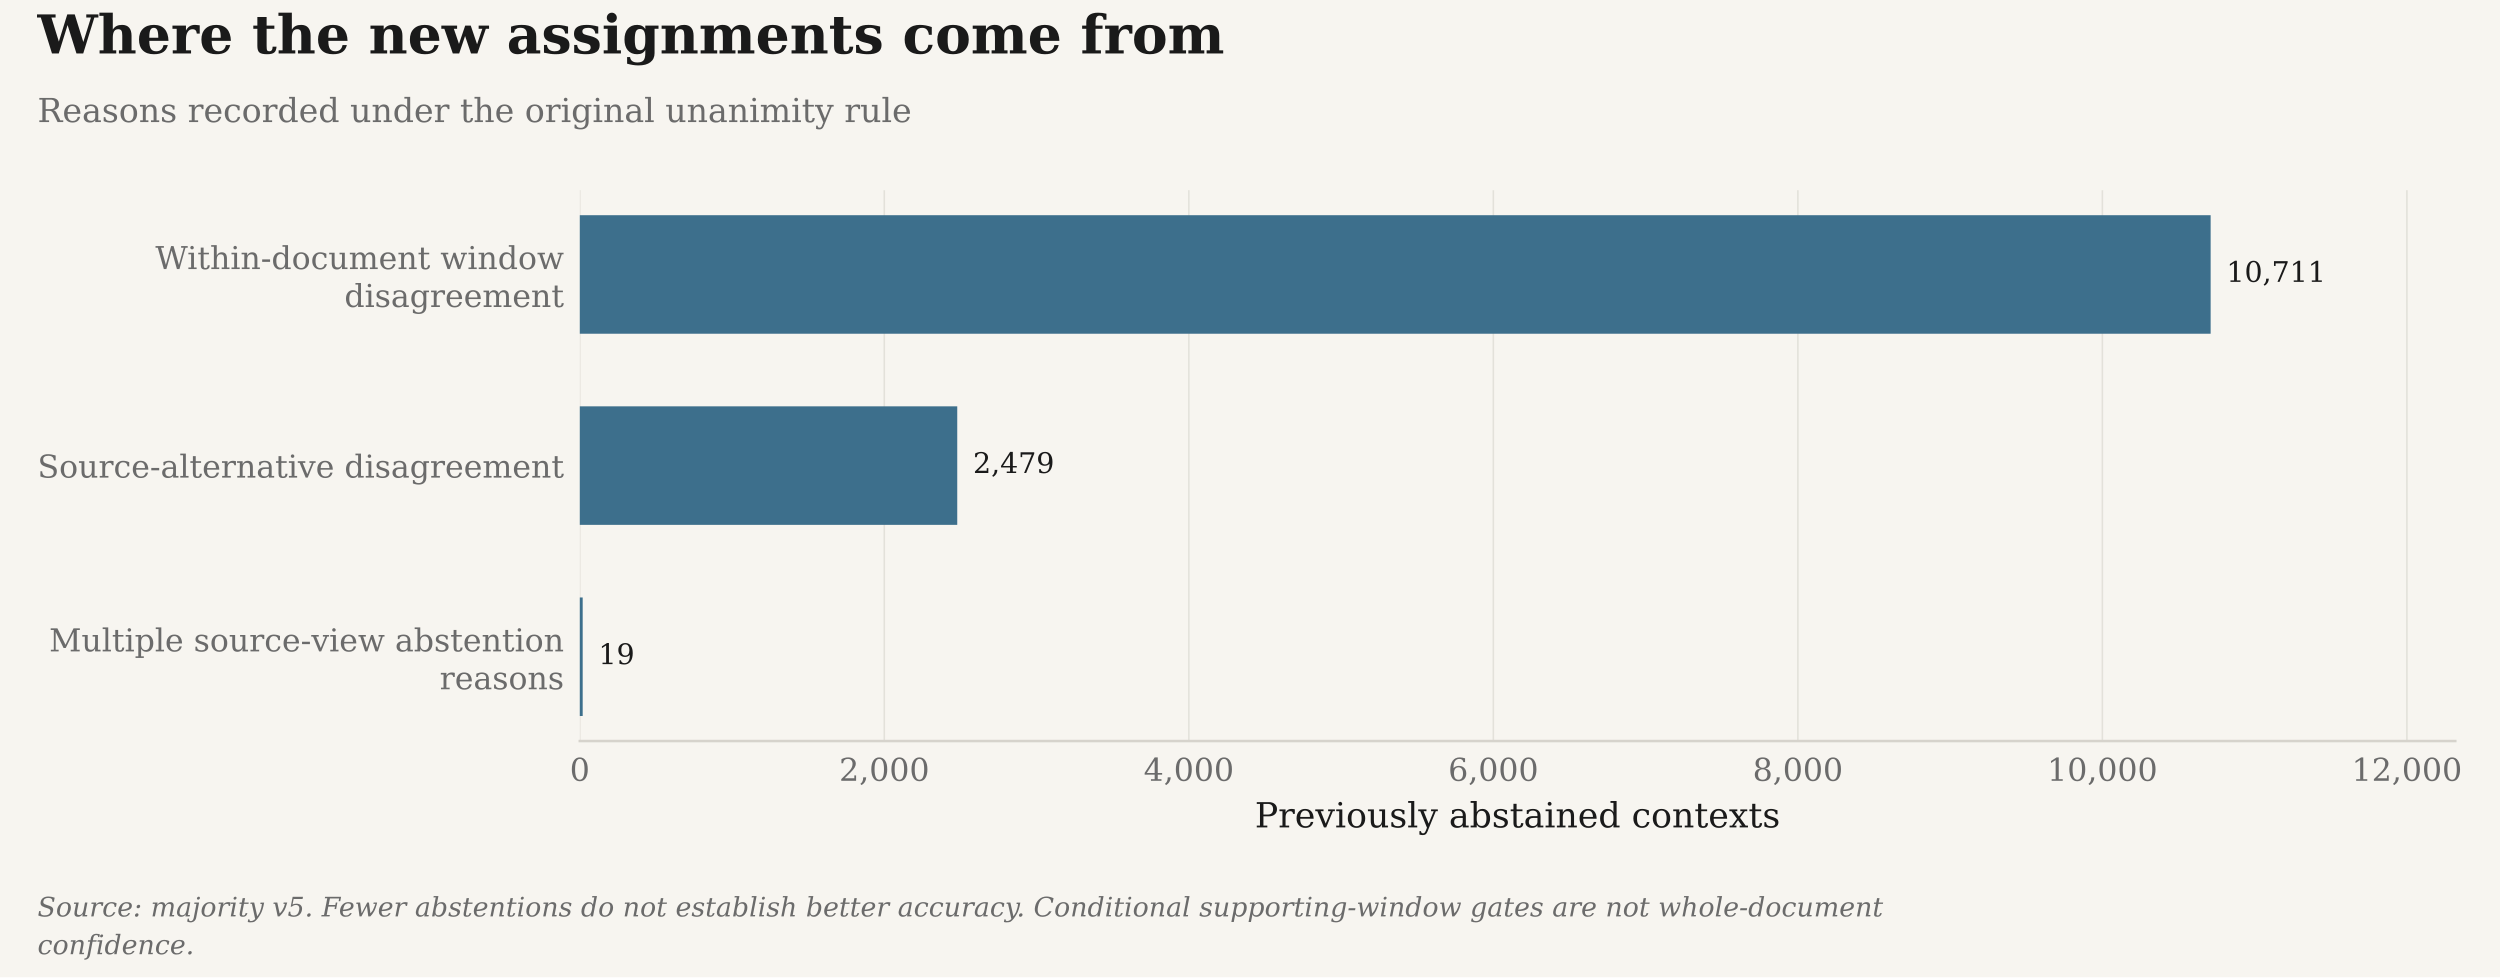
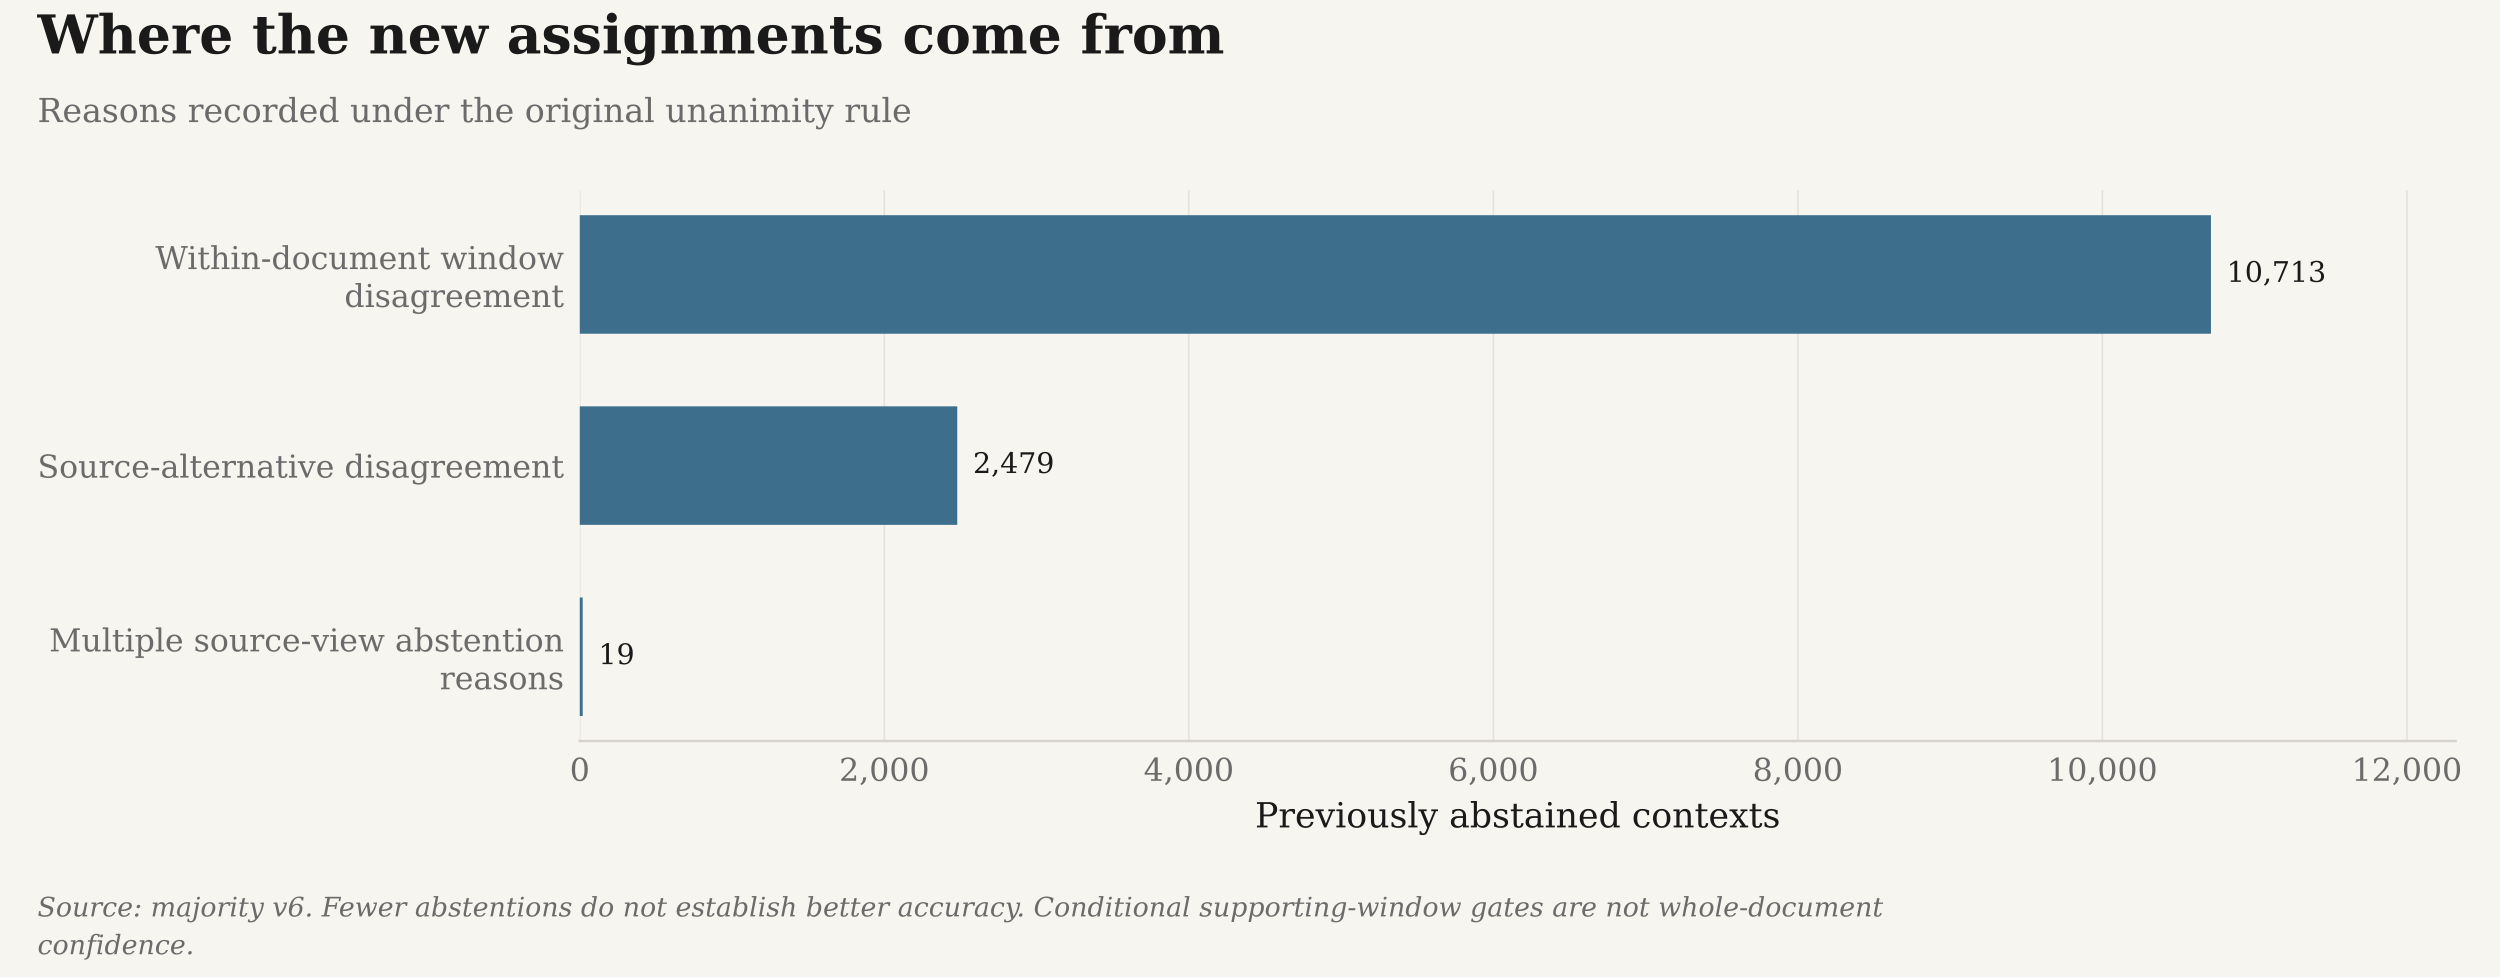
<svg xmlns="http://www.w3.org/2000/svg" width="792pt" height="309.6pt" viewBox="0 0 792 309.6" version="1.1">
  <defs>
    <style type="text/css">*{stroke-linejoin: round; stroke-linecap: butt}</style>
  </defs>
  <g id="figure_1">
    <g id="patch_1">
      <path d="M 0 309.6  L 792 309.6  L 792 0  L 0 0  z " style="fill: #f7f5f0" />
    </g>
    <g id="axes_1">
      <g id="patch_2">
-         <path d="M 183.68 234.762  L 777.829 234.762  L 777.829 60.245  L 183.68 60.245  z " style="fill: #f7f5f0" />
+         <path d="M 183.68 234.762  L 777.94 234.762  L 777.94 60.245  L 183.68 60.245  z " style="fill: #f7f5f0" />
      </g>
      <g id="matplotlib.axis_1">
        <g id="xtick_1">
          <g id="line2d_1">
-             <path d="M 183.68 234.762  L 183.68 60.245  " clip-path="url(#p316f4e3da5)" style="fill: none; stroke: #d6d3cc; stroke-opacity: 0.6; stroke-width: 0.5; stroke-linecap: square" />
+             <path d="M 183.68 234.762  L 183.68 60.245  " clip-path="url(#p4b2ba77c15)" style="fill: none; stroke: #d6d3cc; stroke-opacity: 0.6; stroke-width: 0.5; stroke-linecap: square" />
          </g>
          <g id="line2d_2" />
          <g id="text_1">
            <text style="font-size: 10px; font-family: 'DejaVu Serif', 'Bitstream Vera Serif', 'Computer Modern Roman', 'New Century Schoolbook', 'Century Schoolbook L', 'Utopia', 'ITC Bookman', 'Bookman', 'Nimbus Roman No9 L', 'Times New Roman', 'Times', 'Palatino', 'Charter', serif; text-anchor: middle; fill: #6b6b6b" x="183.68" y="247.36" transform="rotate(-0 183.68 247.3599)">0</text>
          </g>
        </g>
        <g id="xtick_2">
          <g id="line2d_3">
-             <path d="M 280.151 234.762  L 280.151 60.245  " clip-path="url(#p316f4e3da5)" style="fill: none; stroke: #d6d3cc; stroke-opacity: 0.6; stroke-width: 0.5; stroke-linecap: square" />
+             <path d="M 280.151 234.762  L 280.151 60.245  " clip-path="url(#p4b2ba77c15)" style="fill: none; stroke: #d6d3cc; stroke-opacity: 0.6; stroke-width: 0.5; stroke-linecap: square" />
          </g>
          <g id="line2d_4" />
          <g id="text_2">
-             <text style="font-size: 10px; font-family: 'DejaVu Serif', 'Bitstream Vera Serif', 'Computer Modern Roman', 'New Century Schoolbook', 'Century Schoolbook L', 'Utopia', 'ITC Bookman', 'Bookman', 'Nimbus Roman No9 L', 'Times New Roman', 'Times', 'Palatino', 'Charter', serif; text-anchor: middle; fill: #6b6b6b" x="280.151" y="247.36" transform="rotate(-0 280.1511 247.3599)">2,000</text>
+             <text style="font-size: 10px; font-family: 'DejaVu Serif', 'Bitstream Vera Serif', 'Computer Modern Roman', 'New Century Schoolbook', 'Century Schoolbook L', 'Utopia', 'ITC Bookman', 'Bookman', 'Nimbus Roman No9 L', 'Times New Roman', 'Times', 'Palatino', 'Charter', serif; text-anchor: middle; fill: #6b6b6b" x="280.151" y="247.36" transform="rotate(-0 280.1512 247.3599)">2,000</text>
          </g>
        </g>
        <g id="xtick_3">
          <g id="line2d_5">
-             <path d="M 376.622 234.762  L 376.622 60.245  " clip-path="url(#p316f4e3da5)" style="fill: none; stroke: #d6d3cc; stroke-opacity: 0.6; stroke-width: 0.5; stroke-linecap: square" />
+             <path d="M 376.622 234.762  L 376.622 60.245  " clip-path="url(#p4b2ba77c15)" style="fill: none; stroke: #d6d3cc; stroke-opacity: 0.6; stroke-width: 0.5; stroke-linecap: square" />
          </g>
          <g id="line2d_6" />
          <g id="text_3">
-             <text style="font-size: 10px; font-family: 'DejaVu Serif', 'Bitstream Vera Serif', 'Computer Modern Roman', 'New Century Schoolbook', 'Century Schoolbook L', 'Utopia', 'ITC Bookman', 'Bookman', 'Nimbus Roman No9 L', 'Times New Roman', 'Times', 'Palatino', 'Charter', serif; text-anchor: middle; fill: #6b6b6b" x="376.622" y="247.36" transform="rotate(-0 376.6223 247.3599)">4,000</text>
+             <text style="font-size: 10px; font-family: 'DejaVu Serif', 'Bitstream Vera Serif', 'Computer Modern Roman', 'New Century Schoolbook', 'Century Schoolbook L', 'Utopia', 'ITC Bookman', 'Bookman', 'Nimbus Roman No9 L', 'Times New Roman', 'Times', 'Palatino', 'Charter', serif; text-anchor: middle; fill: #6b6b6b" x="376.622" y="247.36" transform="rotate(-0 376.6225 247.3599)">4,000</text>
          </g>
        </g>
        <g id="xtick_4">
          <g id="line2d_7">
-             <path d="M 473.093 234.762  L 473.093 60.245  " clip-path="url(#p316f4e3da5)" style="fill: none; stroke: #d6d3cc; stroke-opacity: 0.6; stroke-width: 0.5; stroke-linecap: square" />
+             <path d="M 473.094 234.762  L 473.094 60.245  " clip-path="url(#p4b2ba77c15)" style="fill: none; stroke: #d6d3cc; stroke-opacity: 0.6; stroke-width: 0.5; stroke-linecap: square" />
          </g>
          <g id="line2d_8" />
          <g id="text_4">
-             <text style="font-size: 10px; font-family: 'DejaVu Serif', 'Bitstream Vera Serif', 'Computer Modern Roman', 'New Century Schoolbook', 'Century Schoolbook L', 'Utopia', 'ITC Bookman', 'Bookman', 'Nimbus Roman No9 L', 'Times New Roman', 'Times', 'Palatino', 'Charter', serif; text-anchor: middle; fill: #6b6b6b" x="473.093" y="247.36" transform="rotate(-0 473.0934 247.3599)">6,000</text>
+             <text style="font-size: 10px; font-family: 'DejaVu Serif', 'Bitstream Vera Serif', 'Computer Modern Roman', 'New Century Schoolbook', 'Century Schoolbook L', 'Utopia', 'ITC Bookman', 'Bookman', 'Nimbus Roman No9 L', 'Times New Roman', 'Times', 'Palatino', 'Charter', serif; text-anchor: middle; fill: #6b6b6b" x="473.094" y="247.36" transform="rotate(-0 473.0937 247.3599)">6,000</text>
          </g>
        </g>
        <g id="xtick_5">
          <g id="line2d_9">
-             <path d="M 569.565 234.762  L 569.565 60.245  " clip-path="url(#p316f4e3da5)" style="fill: none; stroke: #d6d3cc; stroke-opacity: 0.6; stroke-width: 0.5; stroke-linecap: square" />
+             <path d="M 569.565 234.762  L 569.565 60.245  " clip-path="url(#p4b2ba77c15)" style="fill: none; stroke: #d6d3cc; stroke-opacity: 0.6; stroke-width: 0.5; stroke-linecap: square" />
          </g>
          <g id="line2d_10" />
          <g id="text_5">
-             <text style="font-size: 10px; font-family: 'DejaVu Serif', 'Bitstream Vera Serif', 'Computer Modern Roman', 'New Century Schoolbook', 'Century Schoolbook L', 'Utopia', 'ITC Bookman', 'Bookman', 'Nimbus Roman No9 L', 'Times New Roman', 'Times', 'Palatino', 'Charter', serif; text-anchor: middle; fill: #6b6b6b" x="569.565" y="247.36" transform="rotate(-0 569.5645 247.3599)">8,000</text>
+             <text style="font-size: 10px; font-family: 'DejaVu Serif', 'Bitstream Vera Serif', 'Computer Modern Roman', 'New Century Schoolbook', 'Century Schoolbook L', 'Utopia', 'ITC Bookman', 'Bookman', 'Nimbus Roman No9 L', 'Times New Roman', 'Times', 'Palatino', 'Charter', serif; text-anchor: middle; fill: #6b6b6b" x="569.565" y="247.36" transform="rotate(-0 569.565 247.3599)">8,000</text>
          </g>
        </g>
        <g id="xtick_6">
          <g id="line2d_11">
-             <path d="M 666.036 234.762  L 666.036 60.245  " clip-path="url(#p316f4e3da5)" style="fill: none; stroke: #d6d3cc; stroke-opacity: 0.6; stroke-width: 0.5; stroke-linecap: square" />
+             <path d="M 666.036 234.762  L 666.036 60.245  " clip-path="url(#p4b2ba77c15)" style="fill: none; stroke: #d6d3cc; stroke-opacity: 0.6; stroke-width: 0.5; stroke-linecap: square" />
          </g>
          <g id="line2d_12" />
          <g id="text_6">
-             <text style="font-size: 10px; font-family: 'DejaVu Serif', 'Bitstream Vera Serif', 'Computer Modern Roman', 'New Century Schoolbook', 'Century Schoolbook L', 'Utopia', 'ITC Bookman', 'Bookman', 'Nimbus Roman No9 L', 'Times New Roman', 'Times', 'Palatino', 'Charter', serif; text-anchor: middle; fill: #6b6b6b" x="666.036" y="247.36" transform="rotate(-0 666.0356 247.3599)">10,000</text>
+             <text style="font-size: 10px; font-family: 'DejaVu Serif', 'Bitstream Vera Serif', 'Computer Modern Roman', 'New Century Schoolbook', 'Century Schoolbook L', 'Utopia', 'ITC Bookman', 'Bookman', 'Nimbus Roman No9 L', 'Times New Roman', 'Times', 'Palatino', 'Charter', serif; text-anchor: middle; fill: #6b6b6b" x="666.036" y="247.36" transform="rotate(-0 666.0362 247.3599)">10,000</text>
          </g>
        </g>
        <g id="xtick_7">
          <g id="line2d_13">
-             <path d="M 762.507 234.762  L 762.507 60.245  " clip-path="url(#p316f4e3da5)" style="fill: none; stroke: #d6d3cc; stroke-opacity: 0.6; stroke-width: 0.5; stroke-linecap: square" />
+             <path d="M 762.507 234.762  L 762.507 60.245  " clip-path="url(#p4b2ba77c15)" style="fill: none; stroke: #d6d3cc; stroke-opacity: 0.6; stroke-width: 0.5; stroke-linecap: square" />
          </g>
          <g id="line2d_14" />
          <g id="text_7">
-             <text style="font-size: 10px; font-family: 'DejaVu Serif', 'Bitstream Vera Serif', 'Computer Modern Roman', 'New Century Schoolbook', 'Century Schoolbook L', 'Utopia', 'ITC Bookman', 'Bookman', 'Nimbus Roman No9 L', 'Times New Roman', 'Times', 'Palatino', 'Charter', serif; text-anchor: middle; fill: #6b6b6b" x="762.507" y="247.36" transform="rotate(-0 762.5068 247.3599)">12,000</text>
+             <text style="font-size: 10px; font-family: 'DejaVu Serif', 'Bitstream Vera Serif', 'Computer Modern Roman', 'New Century Schoolbook', 'Century Schoolbook L', 'Utopia', 'ITC Bookman', 'Bookman', 'Nimbus Roman No9 L', 'Times New Roman', 'Times', 'Palatino', 'Charter', serif; text-anchor: middle; fill: #6b6b6b" x="762.507" y="247.36" transform="rotate(-0 762.5074 247.3599)">12,000</text>
          </g>
        </g>
        <g id="text_8">
-           <text style="font-size: 11px; font-family: 'DejaVu Serif', 'Bitstream Vera Serif', 'Computer Modern Roman', 'New Century Schoolbook', 'Century Schoolbook L', 'Utopia', 'ITC Bookman', 'Bookman', 'Nimbus Roman No9 L', 'Times New Roman', 'Times', 'Palatino', 'Charter', serif; text-anchor: middle; fill: #1a1a1a" x="480.754" y="262.121" transform="rotate(-0 480.7544 262.1205)">Previously abstained contexts</text>
+           <text style="font-size: 11px; font-family: 'DejaVu Serif', 'Bitstream Vera Serif', 'Computer Modern Roman', 'New Century Schoolbook', 'Century Schoolbook L', 'Utopia', 'ITC Bookman', 'Bookman', 'Nimbus Roman No9 L', 'Times New Roman', 'Times', 'Palatino', 'Charter', serif; text-anchor: middle; fill: #1a1a1a" x="480.81" y="262.121" transform="rotate(-0 480.8102 262.1205)">Previously abstained contexts</text>
        </g>
      </g>
      <g id="matplotlib.axis_2">
        <g id="ytick_1">
          <g id="line2d_15" />
          <g id="text_9">
            <text style="font-size: 10px; font-family: 'DejaVu Serif', 'Bitstream Vera Serif', 'Computer Modern Roman', 'New Century Schoolbook', 'Century Schoolbook L', 'Utopia', 'ITC Bookman', 'Bookman', 'Nimbus Roman No9 L', 'Times New Roman', 'Times', 'Palatino', 'Charter', serif; fill: #6b6b6b" transform="translate(49.21906 85.24757)">Within-document window</text>
            <text style="font-size: 10px; font-family: 'DejaVu Serif', 'Bitstream Vera Serif', 'Computer Modern Roman', 'New Century Schoolbook', 'Century Schoolbook L', 'Utopia', 'ITC Bookman', 'Bookman', 'Nimbus Roman No9 L', 'Times New Roman', 'Times', 'Palatino', 'Charter', serif; fill: #6b6b6b" transform="translate(109.1066 97.25031)">disagreement</text>
          </g>
        </g>
        <g id="ytick_2">
          <g id="line2d_16" />
          <g id="text_10">
            <text style="font-size: 10px; font-family: 'DejaVu Serif', 'Bitstream Vera Serif', 'Computer Modern Roman', 'New Century Schoolbook', 'Century Schoolbook L', 'Utopia', 'ITC Bookman', 'Bookman', 'Nimbus Roman No9 L', 'Times New Roman', 'Times', 'Palatino', 'Charter', serif; text-anchor: end; fill: #6b6b6b" x="178.68" y="151.303" transform="rotate(-0 178.68 151.3027)">Source-alternative disagreement</text>
          </g>
        </g>
        <g id="ytick_3">
          <g id="line2d_17" />
          <g id="text_11">
            <text style="font-size: 10px; font-family: 'DejaVu Serif', 'Bitstream Vera Serif', 'Computer Modern Roman', 'New Century Schoolbook', 'Century Schoolbook L', 'Utopia', 'ITC Bookman', 'Bookman', 'Nimbus Roman No9 L', 'Times New Roman', 'Times', 'Palatino', 'Charter', serif; fill: #6b6b6b" transform="translate(15.56125 206.3565)">Multiple source-view abstention</text>
            <text style="font-size: 10px; font-family: 'DejaVu Serif', 'Bitstream Vera Serif', 'Computer Modern Roman', 'New Century Schoolbook', 'Century Schoolbook L', 'Utopia', 'ITC Bookman', 'Bookman', 'Nimbus Roman No9 L', 'Times New Roman', 'Times', 'Palatino', 'Charter', serif; fill: #6b6b6b" transform="translate(139.2956 218.3585)">reasons</text>
          </g>
        </g>
      </g>
      <g id="patch_3">
-         <path d="M 183.68 68.177  L 700.331 68.177  L 700.331 105.721  L 183.68 105.721  z " clip-path="url(#p316f4e3da5)" style="fill: #3d6f8c" />
+         <path d="M 183.68 68.177  L 700.428 68.177  L 700.428 105.721  L 183.68 105.721  z " clip-path="url(#p4b2ba77c15)" style="fill: #3d6f8c" />
      </g>
      <g id="patch_4">
-         <path d="M 183.68 128.732  L 303.256 128.732  L 303.256 166.275  L 183.68 166.275  z " clip-path="url(#p316f4e3da5)" style="fill: #3d6f8c" />
+         <path d="M 183.68 128.732  L 303.256 128.732  L 303.256 166.275  L 183.68 166.275  z " clip-path="url(#p4b2ba77c15)" style="fill: #3d6f8c" />
      </g>
      <g id="patch_5">
-         <path d="M 183.68 189.286  L 184.596 189.286  L 184.596 226.83  L 183.68 226.83  z " clip-path="url(#p316f4e3da5)" style="fill: #3d6f8c" />
+         <path d="M 183.68 189.286  L 184.596 189.286  L 184.596 226.83  L 183.68 226.83  z " clip-path="url(#p4b2ba77c15)" style="fill: #3d6f8c" />
      </g>
      <g id="patch_6">
-         <path d="M 183.68 234.762  L 777.829 234.762  " style="fill: none; stroke: #d6d3cc; stroke-width: 0.8; stroke-linejoin: miter; stroke-linecap: square" />
+         <path d="M 183.68 234.762  L 777.94 234.762  " style="fill: none; stroke: #d6d3cc; stroke-width: 0.8; stroke-linejoin: miter; stroke-linecap: square" />
      </g>
      <g id="text_12">
-         <text style="font-size: 9px; font-family: 'DejaVu Serif', 'Bitstream Vera Serif', 'Computer Modern Roman', 'New Century Schoolbook', 'Century Schoolbook L', 'Utopia', 'ITC Bookman', 'Bookman', 'Nimbus Roman No9 L', 'Times New Roman', 'Times', 'Palatino', 'Charter', serif; text-anchor: start; fill: #1a1a1a" x="705.331" y="89.287" transform="rotate(-0 705.3311 89.28713)">10,711</text>
+         <text style="font-size: 9px; font-family: 'DejaVu Serif', 'Bitstream Vera Serif', 'Computer Modern Roman', 'New Century Schoolbook', 'Century Schoolbook L', 'Utopia', 'ITC Bookman', 'Bookman', 'Nimbus Roman No9 L', 'Times New Roman', 'Times', 'Palatino', 'Charter', serif; text-anchor: start; fill: #1a1a1a" x="705.428" y="89.287" transform="rotate(-0 705.4282 89.28713)">10,713</text>
      </g>
      <g id="text_13">
-         <text style="font-size: 9px; font-family: 'DejaVu Serif', 'Bitstream Vera Serif', 'Computer Modern Roman', 'New Century Schoolbook', 'Century Schoolbook L', 'Utopia', 'ITC Bookman', 'Bookman', 'Nimbus Roman No9 L', 'Times New Roman', 'Times', 'Palatino', 'Charter', serif; text-anchor: start; fill: #1a1a1a" x="308.256" y="149.841" transform="rotate(-0 308.256 149.8414)">2,479</text>
+         <text style="font-size: 9px; font-family: 'DejaVu Serif', 'Bitstream Vera Serif', 'Computer Modern Roman', 'New Century Schoolbook', 'Century Schoolbook L', 'Utopia', 'ITC Bookman', 'Bookman', 'Nimbus Roman No9 L', 'Times New Roman', 'Times', 'Palatino', 'Charter', serif; text-anchor: start; fill: #1a1a1a" x="308.256" y="149.841" transform="rotate(-0 308.2561 149.8414)">2,479</text>
      </g>
      <g id="text_14">
        <text style="font-size: 9px; font-family: 'DejaVu Serif', 'Bitstream Vera Serif', 'Computer Modern Roman', 'New Century Schoolbook', 'Century Schoolbook L', 'Utopia', 'ITC Bookman', 'Bookman', 'Nimbus Roman No9 L', 'Times New Roman', 'Times', 'Palatino', 'Charter', serif; text-anchor: start; fill: #1a1a1a" x="189.596" y="210.396" transform="rotate(-0 189.5965 210.3957)">19</text>
      </g>
    </g>
    <g id="text_15">
      <text style="font-weight: 700; font-size: 17px; font-family: 'DejaVu Serif', 'Bitstream Vera Serif', 'Computer Modern Roman', 'New Century Schoolbook', 'Century Schoolbook L', 'Utopia', 'ITC Bookman', 'Bookman', 'Nimbus Roman No9 L', 'Times New Roman', 'Times', 'Palatino', 'Charter', serif; text-anchor: start; fill: #1a1a1a" x="11.88" y="16.942" transform="rotate(-0 11.88 16.94214)">Where the new assignments come from</text>
    </g>
    <g id="text_16">
      <text style="font-size: 10.5px; font-family: 'DejaVu Serif', 'Bitstream Vera Serif', 'Computer Modern Roman', 'New Century Schoolbook', 'Century Schoolbook L', 'Utopia', 'ITC Bookman', 'Bookman', 'Nimbus Roman No9 L', 'Times New Roman', 'Times', 'Palatino', 'Charter', serif; text-anchor: start; fill: #6b6b6b" x="11.88" y="38.677" transform="rotate(-0 11.88 38.6775)">Reasons recorded under the original unanimity rule</text>
    </g>
    <g id="text_17">
-       <text style="font-style: italic; font-size: 8.5px; font-family: 'DejaVu Serif', 'Bitstream Vera Serif', 'Computer Modern Roman', 'New Century Schoolbook', 'Century Schoolbook L', 'Utopia', 'ITC Bookman', 'Bookman', 'Nimbus Roman No9 L', 'Times New Roman', 'Times', 'Palatino', 'Charter', serif; fill: #6b6b6b" transform="translate(11.88 290.3198)">Source: majority v5. Fewer abstentions do not establish better accuracy. Conditional supporting-window gates are not whole-document</text>
+       <text style="font-style: italic; font-size: 8.5px; font-family: 'DejaVu Serif', 'Bitstream Vera Serif', 'Computer Modern Roman', 'New Century Schoolbook', 'Century Schoolbook L', 'Utopia', 'ITC Bookman', 'Bookman', 'Nimbus Roman No9 L', 'Times New Roman', 'Times', 'Palatino', 'Charter', serif; fill: #6b6b6b" transform="translate(11.88 290.3198)">Source: majority v6. Fewer abstentions do not establish better accuracy. Conditional supporting-window gates are not whole-document</text>
      <text style="font-style: italic; font-size: 8.5px; font-family: 'DejaVu Serif', 'Bitstream Vera Serif', 'Computer Modern Roman', 'New Century Schoolbook', 'Century Schoolbook L', 'Utopia', 'ITC Bookman', 'Bookman', 'Nimbus Roman No9 L', 'Times New Roman', 'Times', 'Palatino', 'Charter', serif; fill: #6b6b6b" transform="translate(11.88 302.2803)">confidence.</text>
    </g>
  </g>
  <defs>
-     <clipPath id="p316f4e3da5">
-       <rect x="183.68" y="60.245" width="594.149" height="174.517" />
+     <clipPath id="p4b2ba77c15">
+       <rect x="183.68" y="60.245" width="594.26" height="174.517" />
    </clipPath>
  </defs>
</svg>
